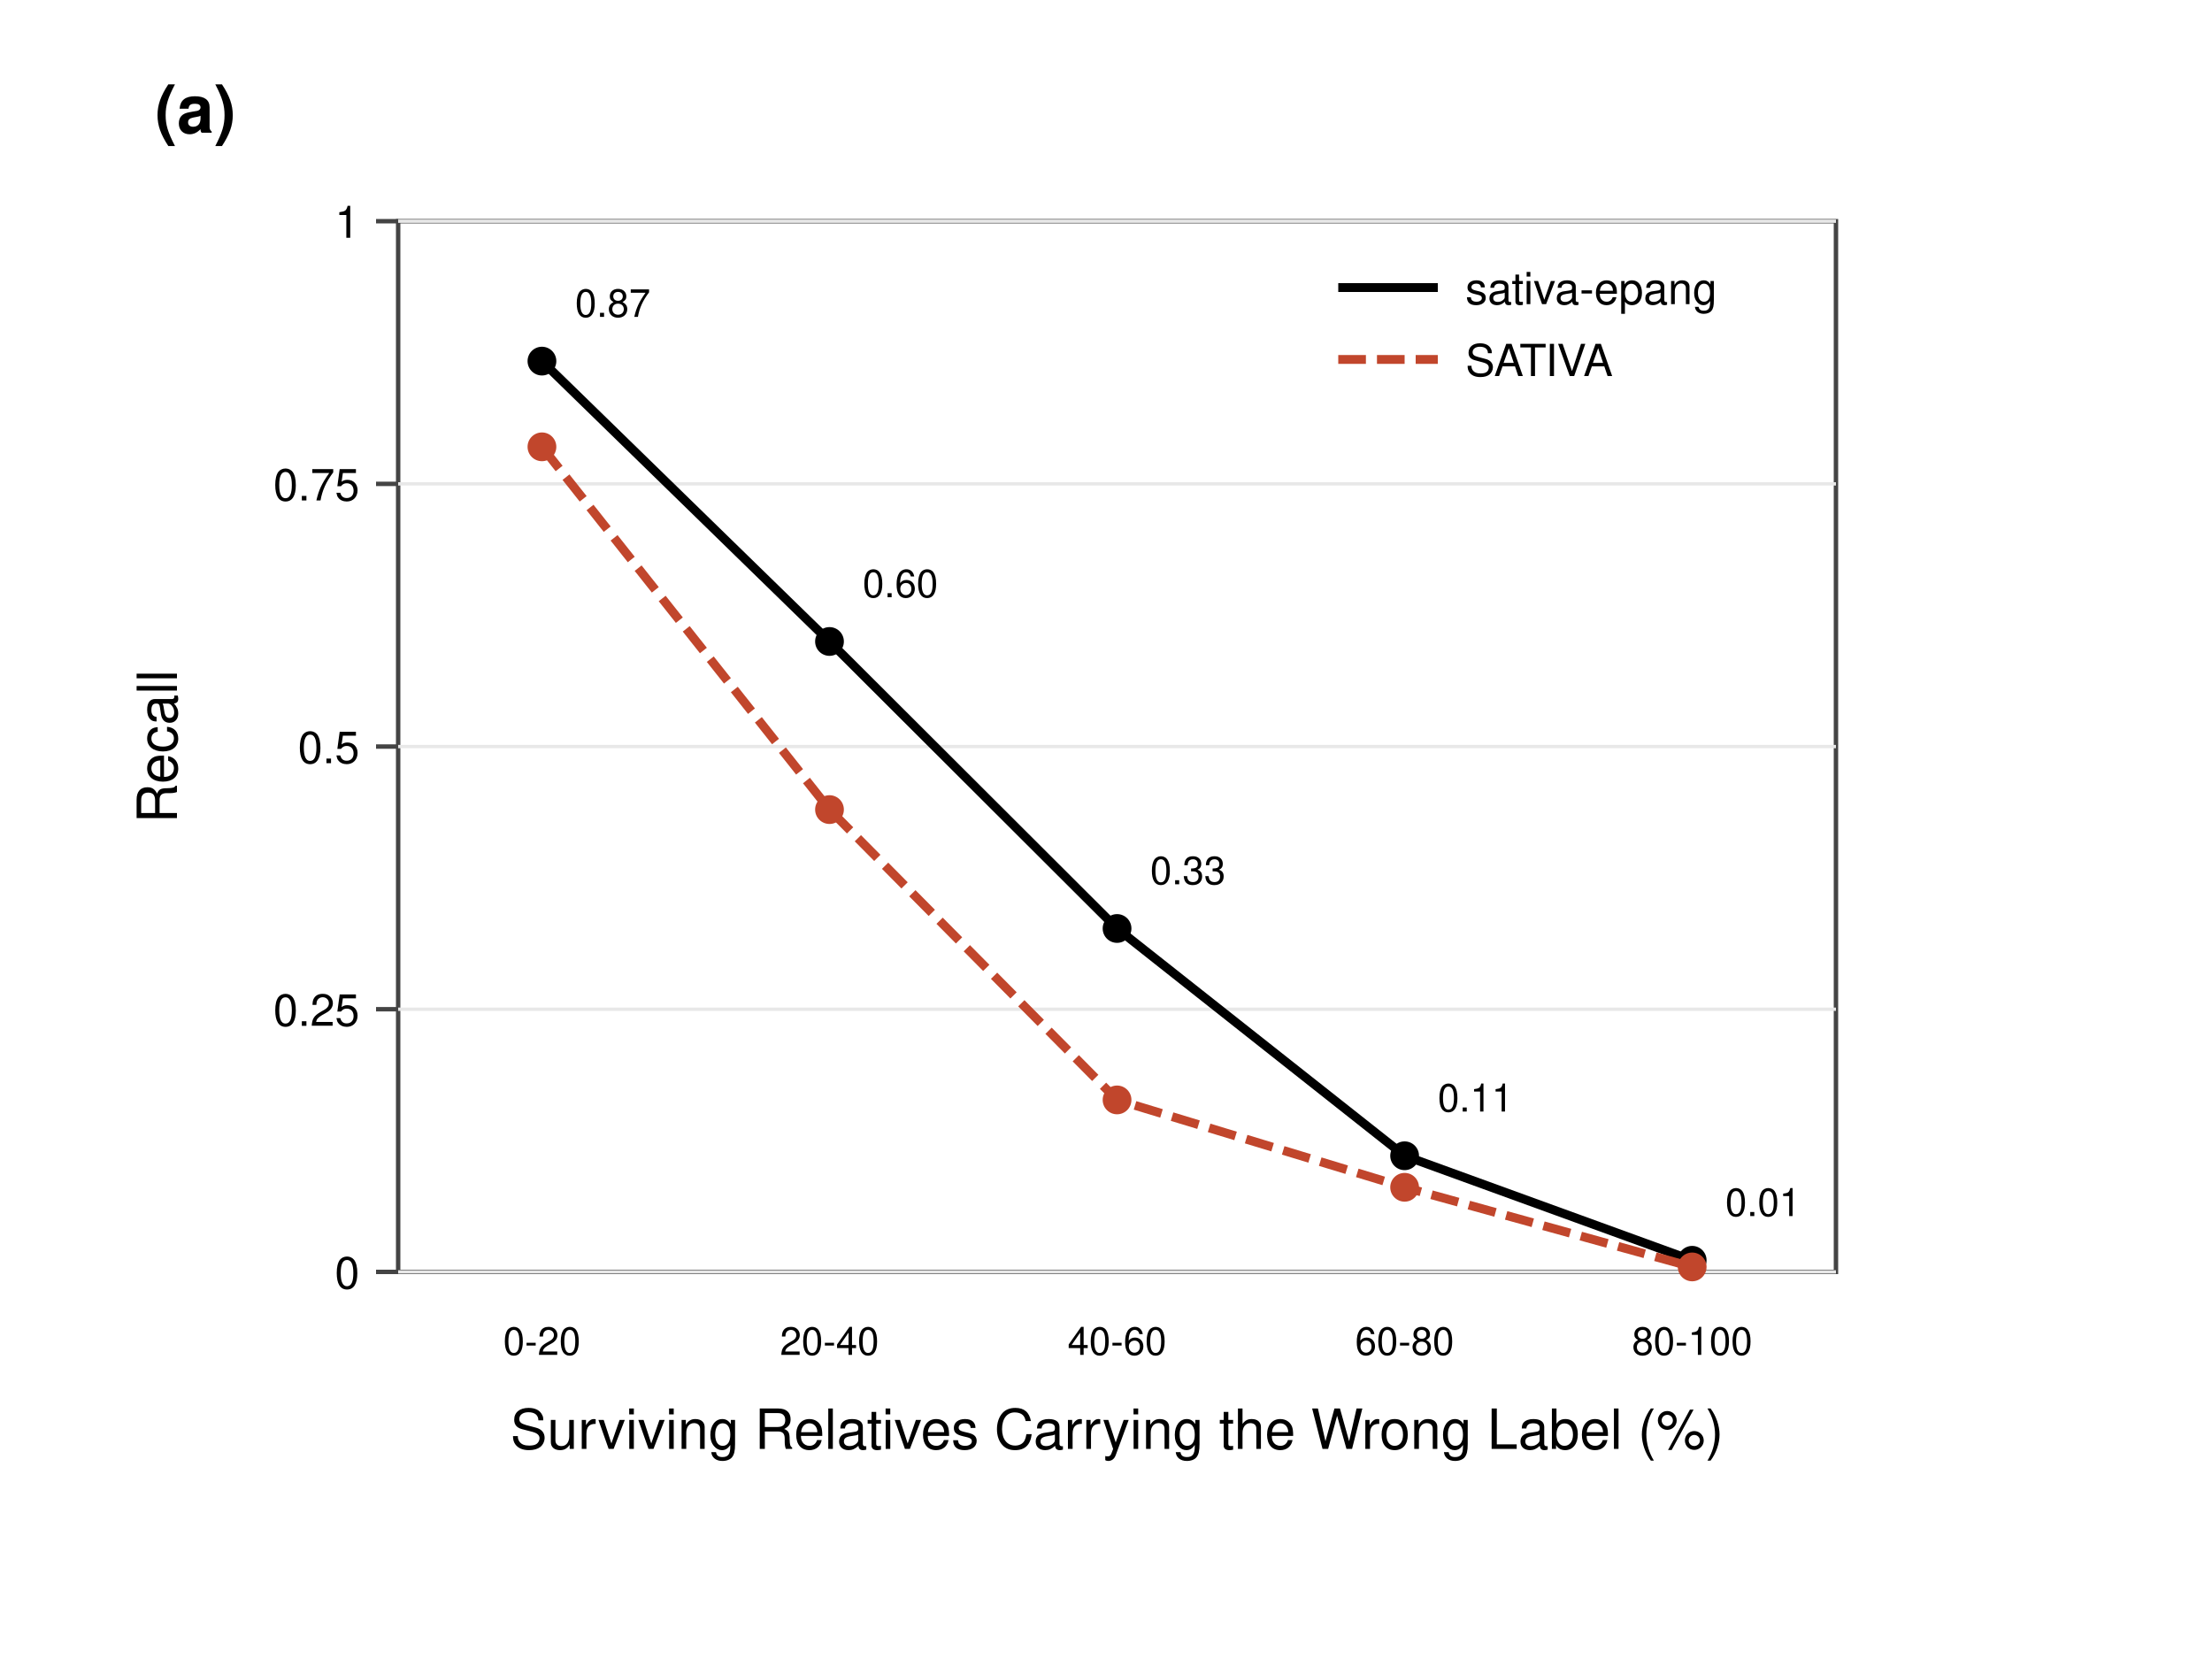
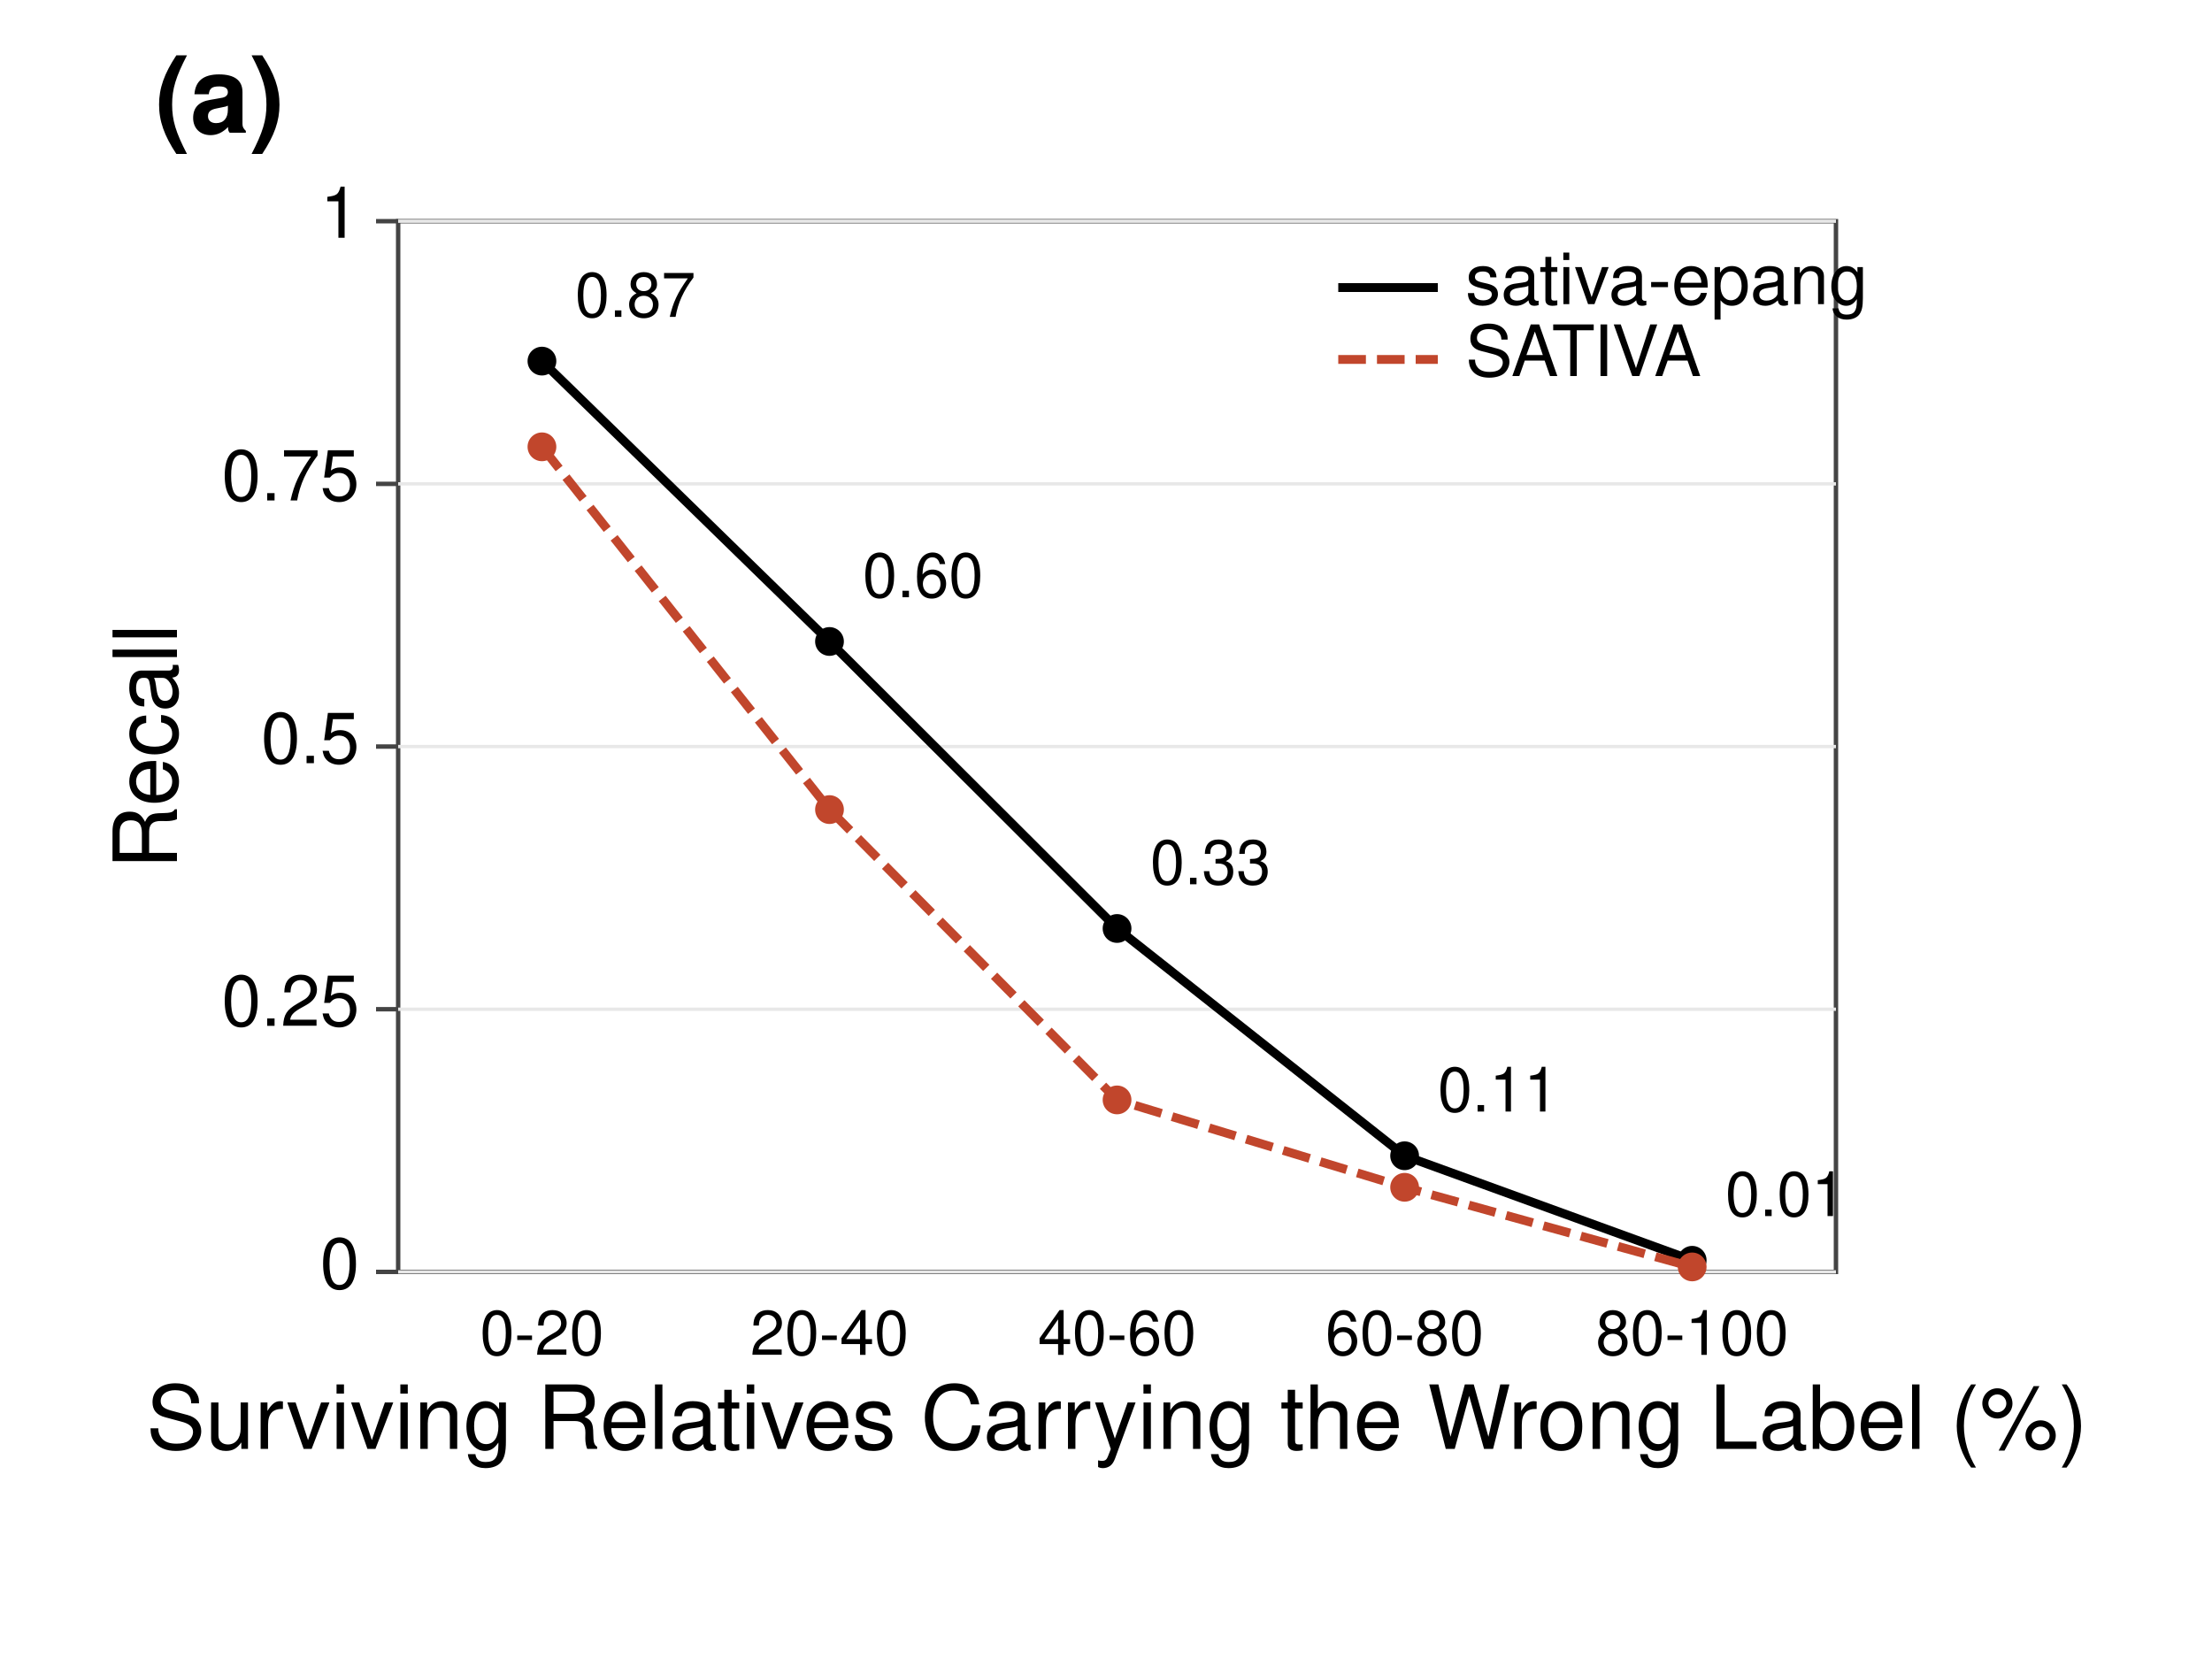
<svg xmlns="http://www.w3.org/2000/svg" width="400" height="300" viewBox="0 0 400 300" font-family="Helvetica,Arial,sans-serif">
  <rect width="400" height="300" fill="#fff" />
  <rect x="72" y="40" width="260" height="190" fill="none" stroke="#444" stroke-width="0.8" />
-   <text x="28.0" y="24.0" font-size="12" fill="#000" font-weight="bold" text-anchor="start">(a)</text>
-   <text x="202.0" y="262.0" font-size="10" fill="#000" font-weight="normal" text-anchor="middle">Surviving Relatives Carrying the Wrong Label (%)</text>
-   <text x="32.0" y="135.0" font-size="10" fill="#000" font-weight="normal" text-anchor="middle" transform="rotate(-90 32.0 135.0)">Recall</text>
+   <text x="28.0" y="24.0" font-size="19.2" fill="#000" font-weight="bold" text-anchor="start">(a)</text>
+   <text x="202.0" y="262.0" font-size="16.0" fill="#000" font-weight="normal" text-anchor="middle">Surviving Relatives Carrying the Wrong Label (%)</text>
+   <text x="32.0" y="135.0" font-size="16.0" fill="#000" font-weight="normal" text-anchor="middle" transform="rotate(-90 32.0 135.0)">Recall</text>
  <line x1="72" y1="230.0" x2="332" y2="230.0" stroke="#e8e8e8" stroke-width="0.6" />
  <line x1="68" y1="230.0" x2="72" y2="230.0" stroke="#444" stroke-width="0.8" />
-   <text x="65.0" y="233.0" font-size="8" fill="#000" font-weight="normal" text-anchor="end">0</text>
+   <text x="65.0" y="233.0" font-size="12.8" fill="#000" font-weight="normal" text-anchor="end">0</text>
  <line x1="72" y1="182.5" x2="332" y2="182.5" stroke="#e8e8e8" stroke-width="0.6" />
  <line x1="68" y1="182.5" x2="72" y2="182.5" stroke="#444" stroke-width="0.8" />
-   <text x="65.0" y="185.5" font-size="8" fill="#000" font-weight="normal" text-anchor="end">0.25</text>
+   <text x="65.0" y="185.5" font-size="12.8" fill="#000" font-weight="normal" text-anchor="end">0.25</text>
  <line x1="72" y1="135.0" x2="332" y2="135.0" stroke="#e8e8e8" stroke-width="0.6" />
  <line x1="68" y1="135.0" x2="72" y2="135.0" stroke="#444" stroke-width="0.8" />
-   <text x="65.0" y="138.0" font-size="8" fill="#000" font-weight="normal" text-anchor="end">0.5</text>
+   <text x="65.0" y="138.0" font-size="12.8" fill="#000" font-weight="normal" text-anchor="end">0.5</text>
  <line x1="72" y1="87.5" x2="332" y2="87.5" stroke="#e8e8e8" stroke-width="0.6" />
  <line x1="68" y1="87.5" x2="72" y2="87.5" stroke="#444" stroke-width="0.8" />
-   <text x="65.0" y="90.5" font-size="8" fill="#000" font-weight="normal" text-anchor="end">0.75</text>
+   <text x="65.0" y="90.5" font-size="12.8" fill="#000" font-weight="normal" text-anchor="end">0.75</text>
  <line x1="72" y1="40.0" x2="332" y2="40.0" stroke="#e8e8e8" stroke-width="0.6" />
  <line x1="68" y1="40.0" x2="72" y2="40.0" stroke="#444" stroke-width="0.8" />
-   <text x="65.0" y="43.0" font-size="8" fill="#000" font-weight="normal" text-anchor="end">1</text>
+   <text x="65.0" y="43.0" font-size="12.8" fill="#000" font-weight="normal" text-anchor="end">1</text>
  <path d="M98.0,65.3 L150.0,116.0 L202.0,167.9 L254.0,209.0 L306.0,227.9" fill="none" stroke="#000000" stroke-width="1.6" />
  <circle cx="98.0" cy="65.3" r="2.6" fill="#000000" />
  <circle cx="150.0" cy="116.0" r="2.6" fill="#000000" />
  <circle cx="202.0" cy="167.9" r="2.6" fill="#000000" />
  <circle cx="254.0" cy="209.0" r="2.6" fill="#000000" />
  <circle cx="306.0" cy="227.9" r="2.6" fill="#000000" />
-   <text x="104.0" y="57.3" font-size="7" fill="#000000" font-weight="normal" text-anchor="start">0.87</text>
-   <text x="156.0" y="108.0" font-size="7" fill="#000000" font-weight="normal" text-anchor="start">0.60</text>
-   <text x="208.0" y="159.9" font-size="7" fill="#000000" font-weight="normal" text-anchor="start">0.33</text>
-   <text x="260.0" y="201.0" font-size="7" fill="#000000" font-weight="normal" text-anchor="start">0.11</text>
-   <text x="312.0" y="219.9" font-size="7" fill="#000000" font-weight="normal" text-anchor="start">0.01</text>
+   <text x="104.0" y="57.3" font-size="11.2" fill="#000000" font-weight="normal" text-anchor="start">0.87</text>
+   <text x="156.0" y="108.0" font-size="11.2" fill="#000000" font-weight="normal" text-anchor="start">0.60</text>
+   <text x="208.0" y="159.9" font-size="11.2" fill="#000000" font-weight="normal" text-anchor="start">0.33</text>
+   <text x="260.0" y="201.0" font-size="11.2" fill="#000000" font-weight="normal" text-anchor="start">0.11</text>
+   <text x="312.0" y="219.9" font-size="11.2" fill="#000000" font-weight="normal" text-anchor="start">0.01</text>
  <path d="M98.0,80.8 L150.0,146.4 L202.0,198.9 L254.0,214.7 L306.0,229.1" fill="none" stroke="#c1462c" stroke-width="1.6" stroke-dasharray="5 2" />
  <circle cx="98.0" cy="80.8" r="2.6" fill="#c1462c" />
  <circle cx="150.0" cy="146.4" r="2.6" fill="#c1462c" />
  <circle cx="202.0" cy="198.9" r="2.6" fill="#c1462c" />
  <circle cx="254.0" cy="214.7" r="2.6" fill="#c1462c" />
  <circle cx="306.0" cy="229.1" r="2.6" fill="#c1462c" />
-   <text x="98.0" y="245.0" font-size="7" fill="#000" font-weight="normal" text-anchor="middle">0-20</text>
-   <text x="150.0" y="245.0" font-size="7" fill="#000" font-weight="normal" text-anchor="middle">20-40</text>
-   <text x="202.0" y="245.0" font-size="7" fill="#000" font-weight="normal" text-anchor="middle">40-60</text>
-   <text x="254.0" y="245.0" font-size="7" fill="#000" font-weight="normal" text-anchor="middle">60-80</text>
-   <text x="306.0" y="245.0" font-size="7" fill="#000" font-weight="normal" text-anchor="middle">80-100</text>
+   <text x="98.0" y="245.0" font-size="11.2" fill="#000" font-weight="normal" text-anchor="middle">0-20</text>
+   <text x="150.0" y="245.0" font-size="11.2" fill="#000" font-weight="normal" text-anchor="middle">20-40</text>
+   <text x="202.0" y="245.0" font-size="11.2" fill="#000" font-weight="normal" text-anchor="middle">40-60</text>
+   <text x="254.0" y="245.0" font-size="11.2" fill="#000" font-weight="normal" text-anchor="middle">60-80</text>
+   <text x="306.0" y="245.0" font-size="11.2" fill="#000" font-weight="normal" text-anchor="middle">80-100</text>
  <line x1="242" y1="52" x2="260" y2="52" stroke="#000000" stroke-width="1.6" />
-   <text x="265.0" y="55.0" font-size="8" fill="#000" font-weight="normal" text-anchor="start">sativa-epang</text>
+   <text x="265.0" y="55.0" font-size="12.8" fill="#000" font-weight="normal" text-anchor="start">sativa-epang</text>
  <line x1="242" y1="65" x2="260" y2="65" stroke="#c1462c" stroke-width="1.6" stroke-dasharray="5 2" />
-   <text x="265.0" y="68.0" font-size="8" fill="#000" font-weight="normal" text-anchor="start">SATIVA</text>
+   <text x="265.0" y="68.0" font-size="12.8" fill="#000" font-weight="normal" text-anchor="start">SATIVA</text>
</svg>
